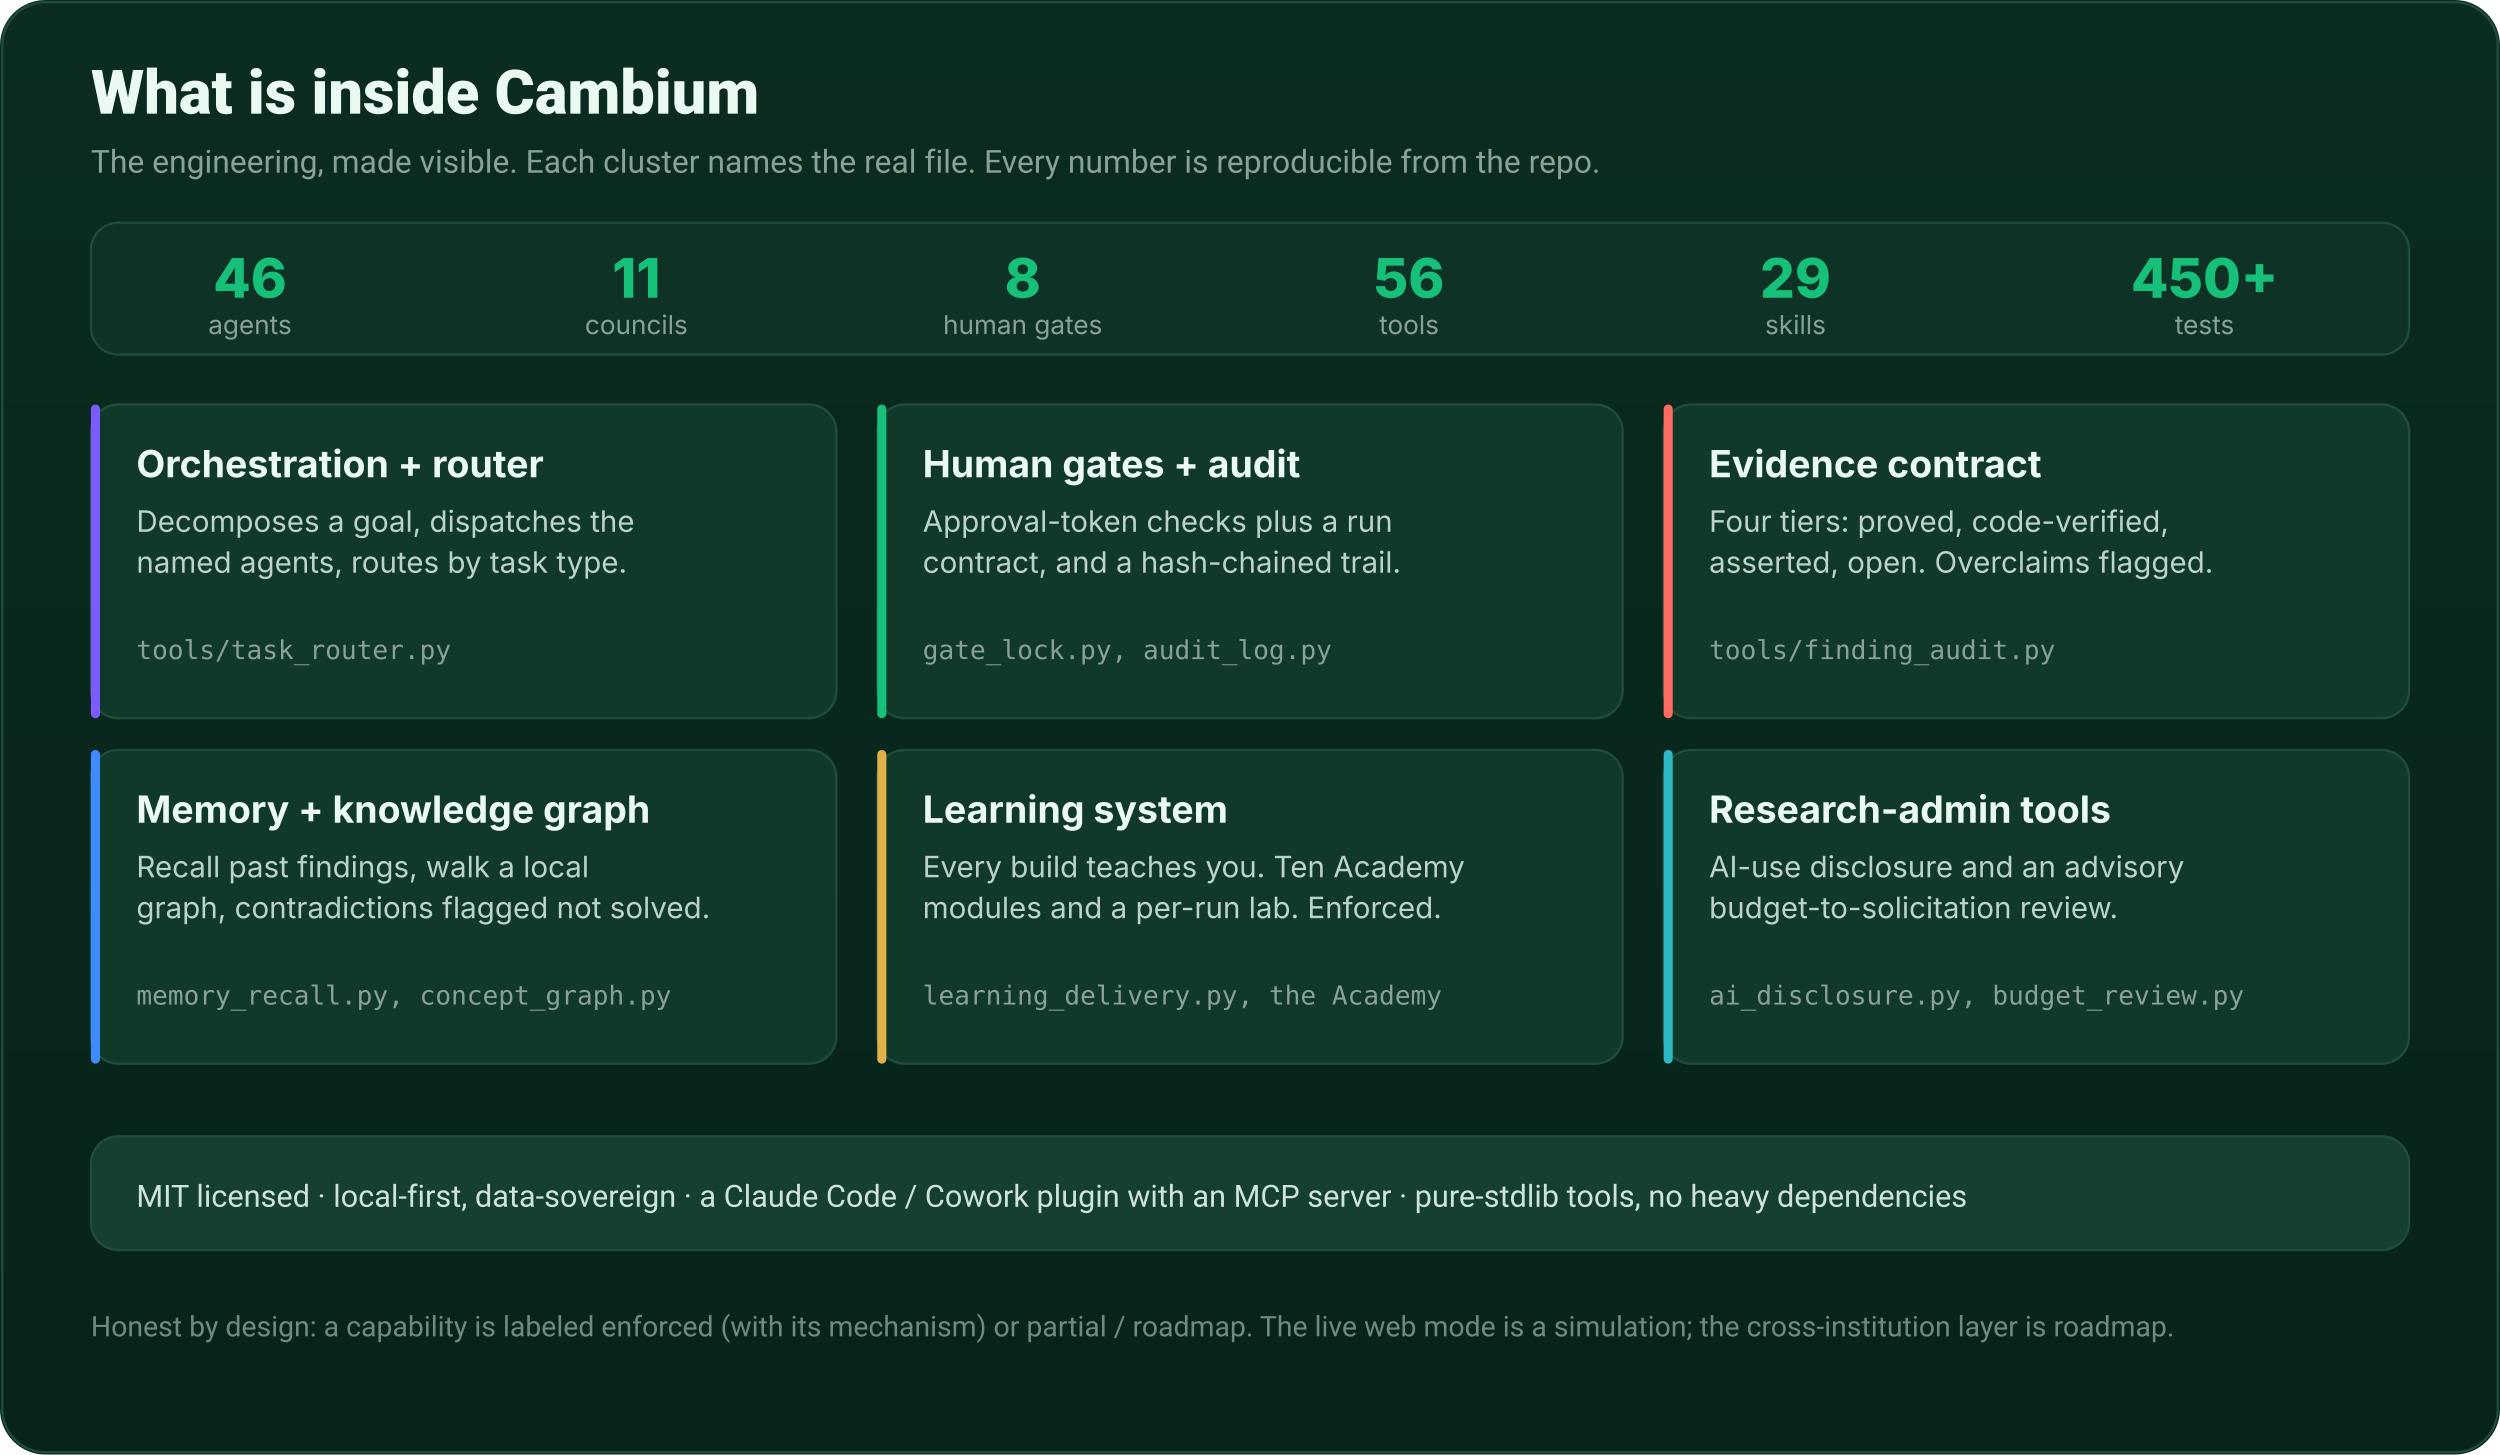
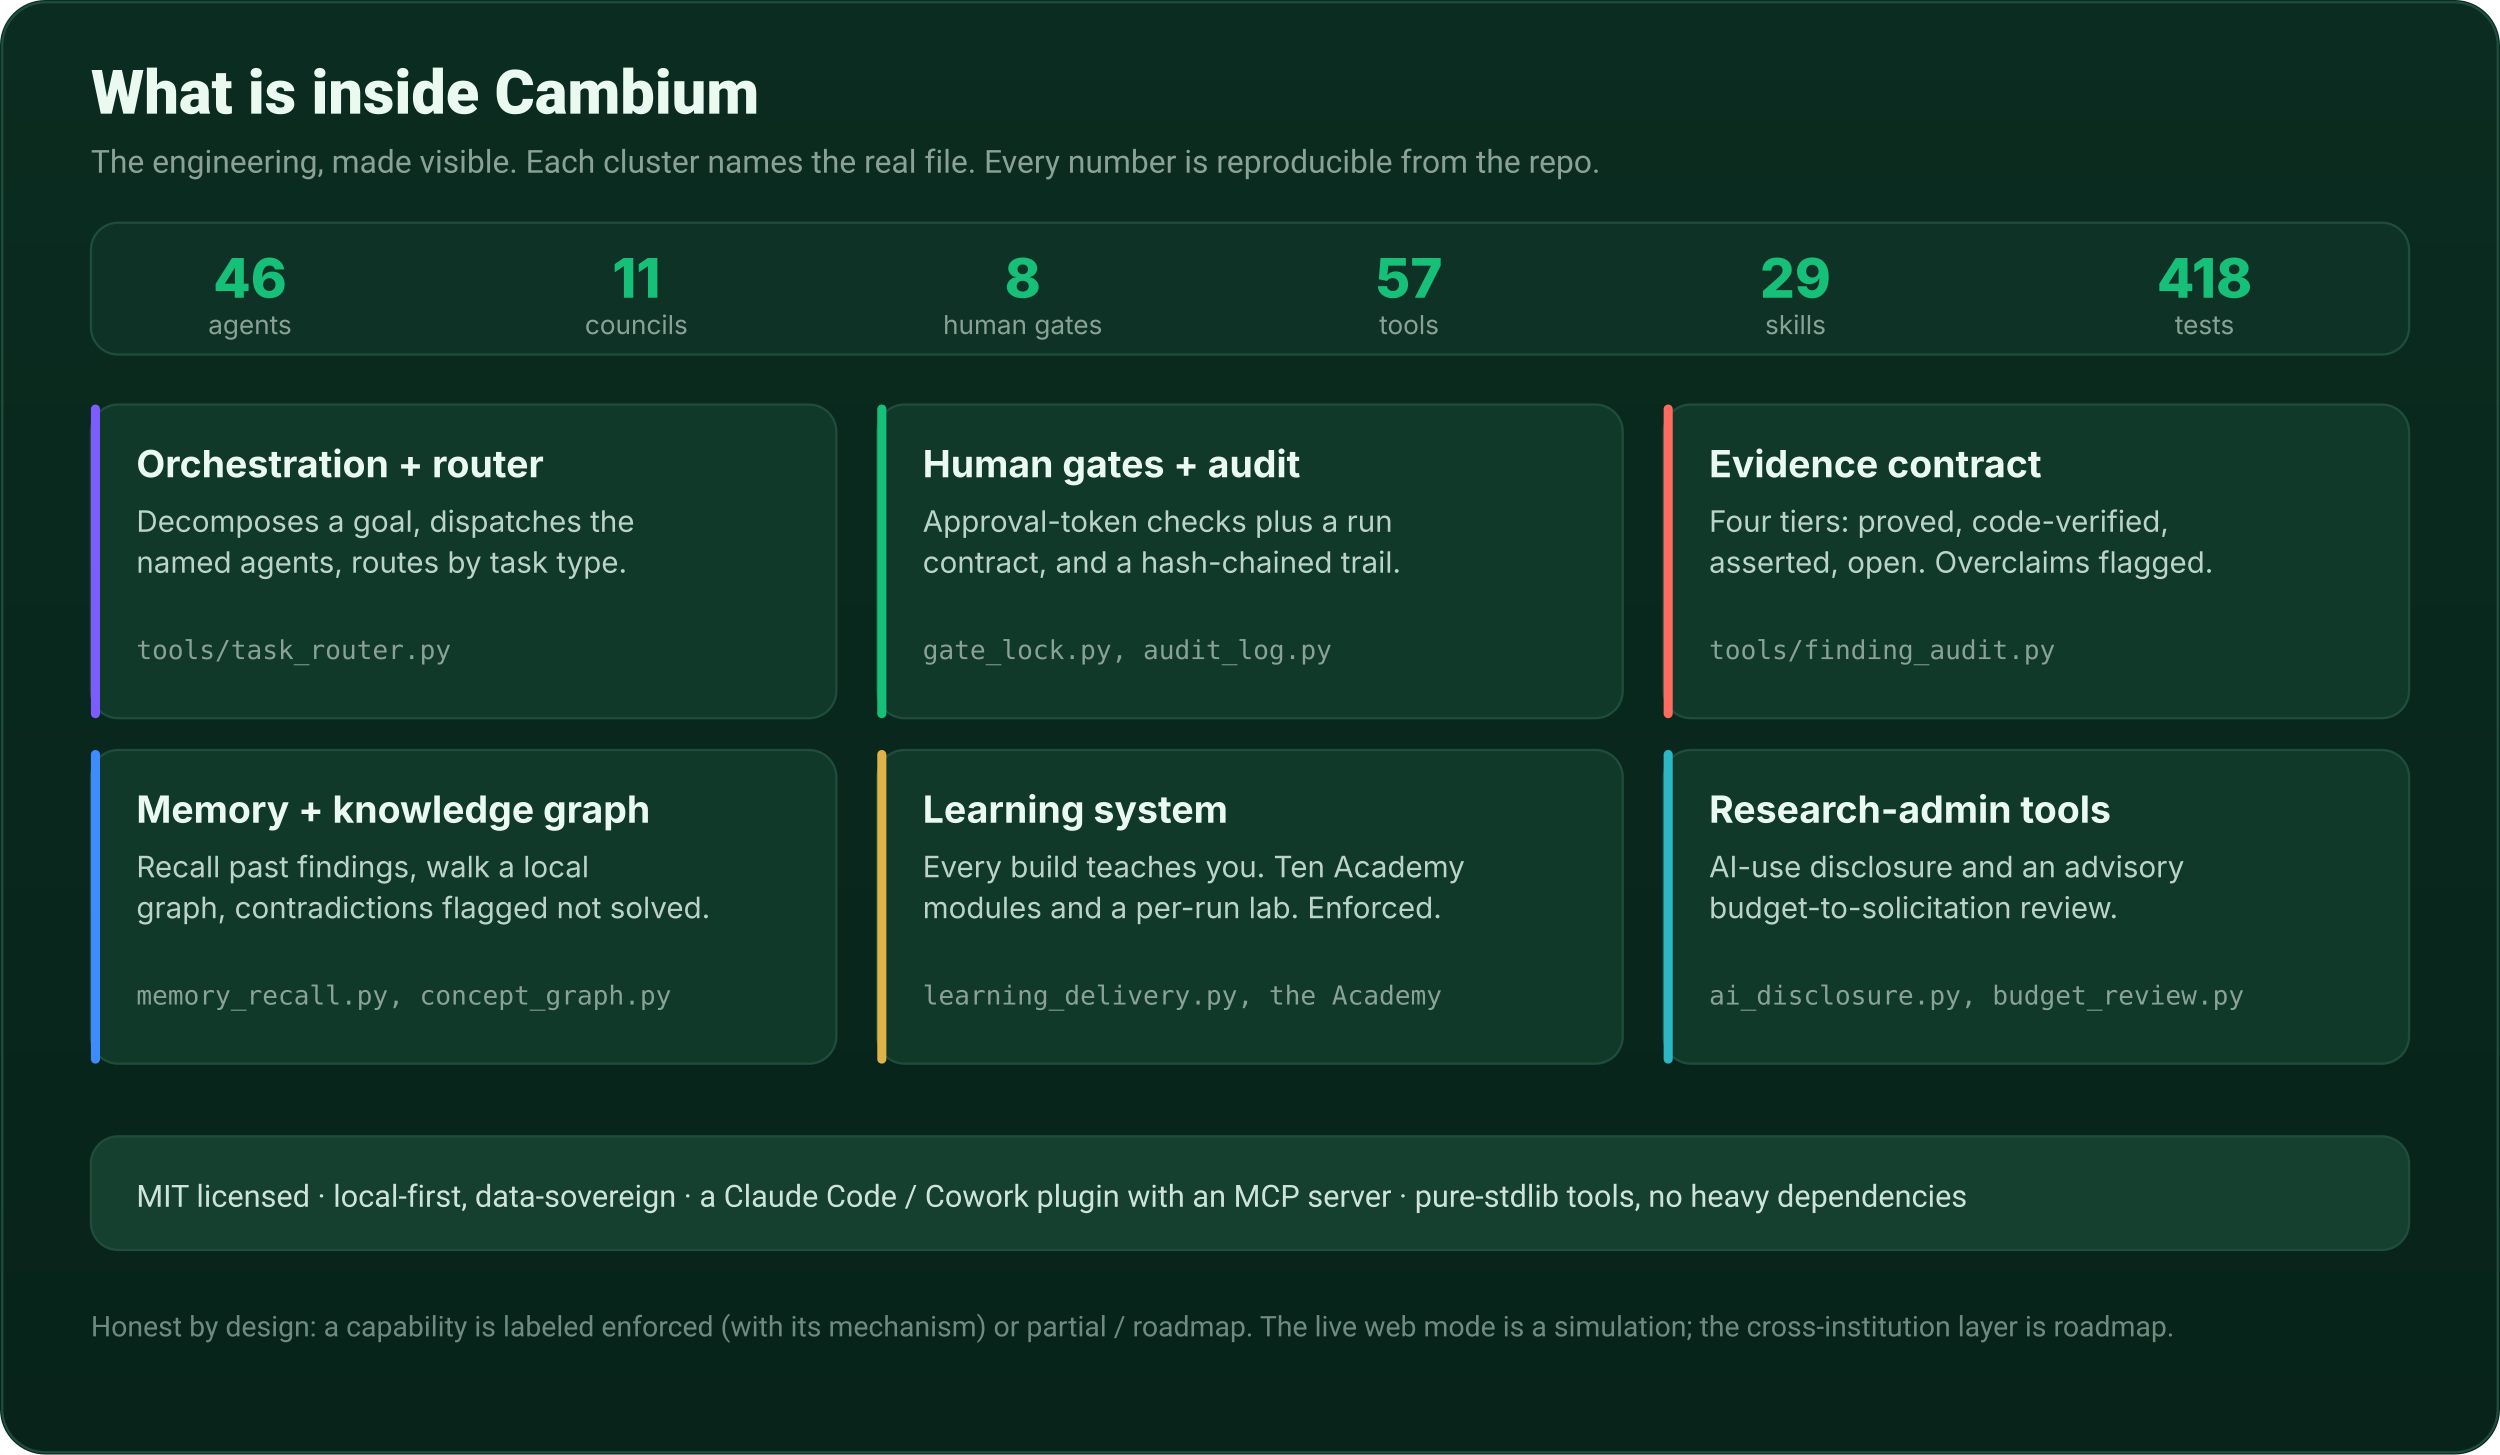
- <svg xmlns="http://www.w3.org/2000/svg" viewBox="0 0 1100 640" font-family="-apple-system,BlinkMacSystemFont,'Segoe UI',Roboto,Helvetica,Arial,sans-serif" role="img" aria-label="What is inside Cambium: capacity band (46 agents, 11 councils, 8 gates, tools, skills, tests) and six engineering clusters: orchestration and router, human gates and audit, the evidence contract, memory and knowledge graph, the learning system, and research-administration tools, each naming its real file.">
+ <svg xmlns="http://www.w3.org/2000/svg" viewBox="0 0 1100 640" font-family="-apple-system,BlinkMacSystemFont,'Segoe UI',Roboto,Helvetica,Arial,sans-serif" role="img" aria-label="What is inside Cambium: capacity band (46 agents, 11 councils, 8 gates, 57 tools, 29 skills, 418 tests) and six engineering clusters: orchestration and router, human gates and audit, the evidence contract, memory and knowledge graph, the learning system, and research-administration tools, each naming its real file.">
  <defs>
    <linearGradient id="cbg" x1="0" y1="0" x2="0" y2="1">
      <stop offset="0%" stop-color="#0b2c20" />
      <stop offset="100%" stop-color="#07231a" />
    </linearGradient>
  </defs>
  <rect width="1100" height="640" rx="20" fill="url(#cbg)" />
  <rect x="1" y="1" width="1098" height="638" rx="19" fill="none" stroke="#1F4D3B" />
  <text x="40" y="50" font-size="27" font-weight="800" fill="#eafaf0">What is inside Cambium</text>
  <text x="40" y="76" font-size="14" fill="#8AA197">The engineering, made visible. Each cluster names the real file. Every number is reproducible from the repo.</text>
  <g transform="translate(40,98)">
    <rect width="1020" height="58" rx="12" fill="#0E3326" stroke="#1F4D3B" />
    <g font-family="-apple-system,Segoe UI,sans-serif">
      <text x="70" y="33" text-anchor="middle" font-size="24" font-weight="800" fill="#16C079">46</text>
      <text x="70" y="49" text-anchor="middle" font-size="11.5" fill="#8AA197">agents</text>
      <text x="240" y="33" text-anchor="middle" font-size="24" font-weight="800" fill="#16C079">11</text>
      <text x="240" y="49" text-anchor="middle" font-size="11.5" fill="#8AA197">councils</text>
      <text x="410" y="33" text-anchor="middle" font-size="24" font-weight="800" fill="#16C079">8</text>
      <text x="410" y="49" text-anchor="middle" font-size="11.5" fill="#8AA197">human gates</text>
-       <text x="580" y="33" text-anchor="middle" font-size="24" font-weight="800" fill="#16C079">56</text>
+       <text x="580" y="33" text-anchor="middle" font-size="24" font-weight="800" fill="#16C079">57</text>
      <text x="580" y="49" text-anchor="middle" font-size="11.5" fill="#8AA197">tools</text>
      <text x="750" y="33" text-anchor="middle" font-size="24" font-weight="800" fill="#16C079">29</text>
      <text x="750" y="49" text-anchor="middle" font-size="11.5" fill="#8AA197">skills</text>
-       <text x="930" y="33" text-anchor="middle" font-size="24" font-weight="800" fill="#16C079">450+</text>
+       <text x="930" y="33" text-anchor="middle" font-size="24" font-weight="800" fill="#16C079">418</text>
      <text x="930" y="49" text-anchor="middle" font-size="11.5" fill="#8AA197">tests</text>
    </g>
  </g>
  <g font-family="-apple-system,Segoe UI,sans-serif">
    <g transform="translate(40,178)">
      <rect width="328" height="138" rx="12" fill="#10392a" stroke="#1F4D3B" stroke-left="3" />
      <rect width="4" height="138" rx="2" fill="#7C5CFF" />
      <text x="20" y="32" font-size="16.5" font-weight="700" fill="#eafaf0">Orchestration + router</text>
      <text x="20" y="56" font-size="13" fill="#bcd3c8">Decomposes a goal, dispatches the</text>
      <text x="20" y="74" font-size="13" fill="#bcd3c8">named agents, routes by task type.</text>
      <text x="20" y="112" font-size="11.5" font-family="ui-monospace,monospace" fill="#8AA197">tools/task_router.py</text>
    </g>
    <g transform="translate(386,178)">
      <rect width="328" height="138" rx="12" fill="#10392a" stroke="#1F4D3B" />
      <rect width="4" height="138" rx="2" fill="#16C079" />
      <text x="20" y="32" font-size="16.5" font-weight="700" fill="#eafaf0">Human gates + audit</text>
      <text x="20" y="56" font-size="13" fill="#bcd3c8">Approval-token checks plus a run</text>
      <text x="20" y="74" font-size="13" fill="#bcd3c8">contract, and a hash-chained trail.</text>
      <text x="20" y="112" font-size="11.5" font-family="ui-monospace,monospace" fill="#8AA197">gate_lock.py, audit_log.py</text>
    </g>
    <g transform="translate(732,178)">
      <rect width="328" height="138" rx="12" fill="#10392a" stroke="#1F4D3B" />
      <rect width="4" height="138" rx="2" fill="#FF6B5E" />
      <text x="20" y="32" font-size="16.5" font-weight="700" fill="#eafaf0">Evidence contract</text>
      <text x="20" y="56" font-size="13" fill="#bcd3c8">Four tiers: proved, code-verified,</text>
      <text x="20" y="74" font-size="13" fill="#bcd3c8">asserted, open. Overclaims flagged.</text>
      <text x="20" y="112" font-size="11.5" font-family="ui-monospace,monospace" fill="#8AA197">tools/finding_audit.py</text>
    </g>
    <g transform="translate(40,330)">
      <rect width="328" height="138" rx="12" fill="#10392a" stroke="#1F4D3B" />
      <rect width="4" height="138" rx="2" fill="#3D8BFF" />
      <text x="20" y="32" font-size="16.5" font-weight="700" fill="#eafaf0">Memory + knowledge graph</text>
      <text x="20" y="56" font-size="13" fill="#bcd3c8">Recall past findings, walk a local</text>
      <text x="20" y="74" font-size="13" fill="#bcd3c8">graph, contradictions flagged not solved.</text>
      <text x="20" y="112" font-size="11.5" font-family="ui-monospace,monospace" fill="#8AA197">memory_recall.py, concept_graph.py</text>
    </g>
    <g transform="translate(386,330)">
      <rect width="328" height="138" rx="12" fill="#10392a" stroke="#1F4D3B" />
      <rect width="4" height="138" rx="2" fill="#E0B24A" />
      <text x="20" y="32" font-size="16.5" font-weight="700" fill="#eafaf0">Learning system</text>
      <text x="20" y="56" font-size="13" fill="#bcd3c8">Every build teaches you. Ten Academy</text>
      <text x="20" y="74" font-size="13" fill="#bcd3c8">modules and a per-run lab. Enforced.</text>
      <text x="20" y="112" font-size="11.5" font-family="ui-monospace,monospace" fill="#8AA197">learning_delivery.py, the Academy</text>
    </g>
    <g transform="translate(732,330)">
      <rect width="328" height="138" rx="12" fill="#10392a" stroke="#1F4D3B" />
      <rect width="4" height="138" rx="2" fill="#2BB8C4" />
      <text x="20" y="32" font-size="16.5" font-weight="700" fill="#eafaf0">Research-admin tools</text>
      <text x="20" y="56" font-size="13" fill="#bcd3c8">AI-use disclosure and an advisory</text>
      <text x="20" y="74" font-size="13" fill="#bcd3c8">budget-to-solicitation review.</text>
      <text x="20" y="112" font-size="11.5" font-family="ui-monospace,monospace" fill="#8AA197">ai_disclosure.py, budget_review.py</text>
    </g>
  </g>
  <rect x="40" y="500" width="1020" height="50" rx="12" fill="#15402F" stroke="#1F4D3B" />
  <text x="60" y="531" font-size="13.5" fill="#cfe4d9">MIT licensed  ·  local-first, data-sovereign  ·  a Claude Code / Cowork plugin with an MCP server  ·  pure-stdlib tools, no heavy dependencies</text>
  <text x="40" y="588" font-size="12.5" fill="#6f8a7e">Honest by design: a capability is labeled enforced (with its mechanism) or partial / roadmap. The live web mode is a simulation; the cross-institution layer is roadmap.</text>
</svg>
